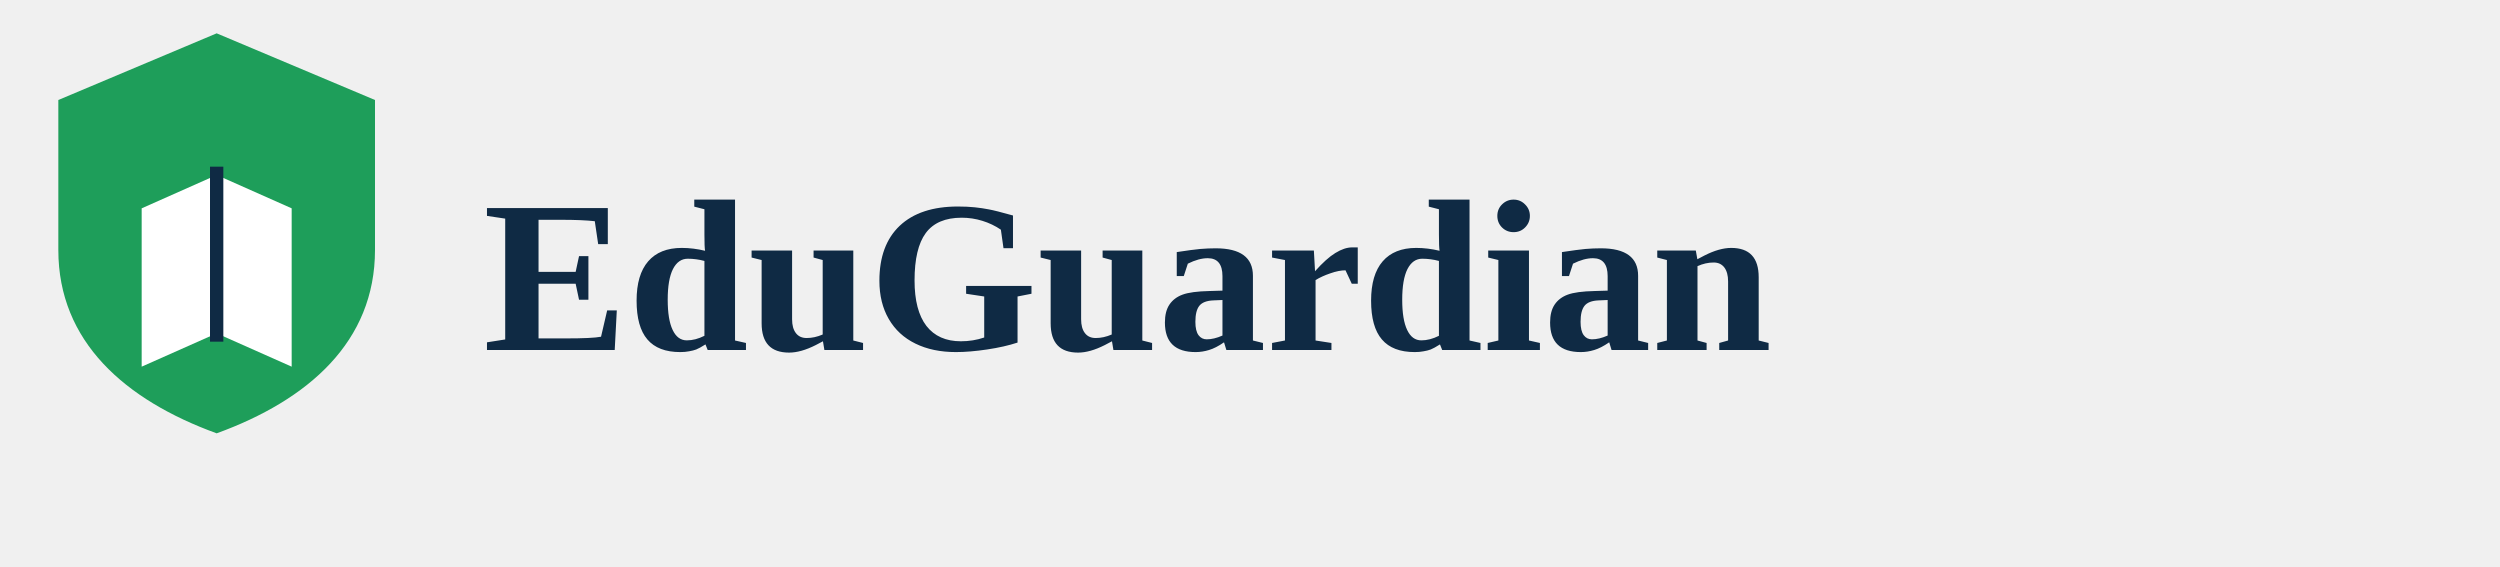
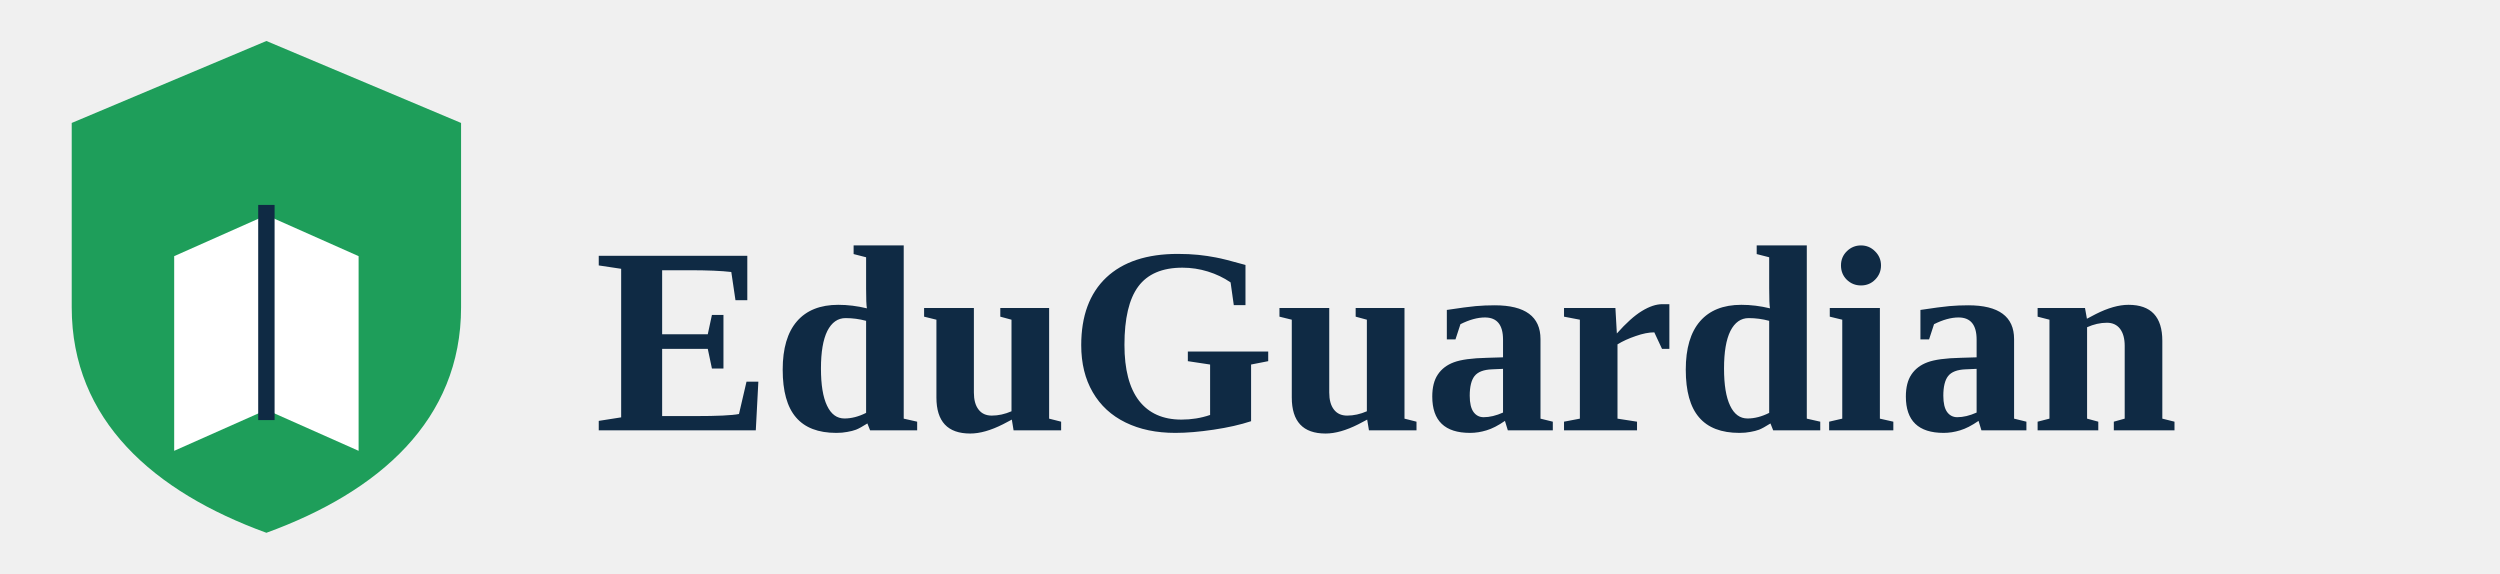
- <svg xmlns="http://www.w3.org/2000/svg" width="300" height="68" viewBox="0 0 300 68" role="img">
+ <svg xmlns="http://www.w3.org/2000/svg" width="244" height="56" viewBox="0 0 244 56" role="img">
  <g transform="translate(4,3)">
    <path d="M22 1 L41 9 L41 27 C41 38 33 45 22 49 C11 45 3 38 3 27 L3 9 Z" fill="#1E9E5A" />
    <path d="M13 22 L22 18 L22 37 L13 41 Z" fill="#FFFFFF" />
    <path d="M31 22 L22 18 L22 37 L31 41 Z" fill="#FFFFFF" />
    <line x1="22" y1="17" x2="22" y2="38" stroke="#0F2A44" stroke-width="1.6" />
  </g>
  <text x="58" y="42" font-family="Georgia, 'Times New Roman', serif" font-weight="700" font-size="26" fill="#0F2A44">EduGuardian</text>
</svg>
